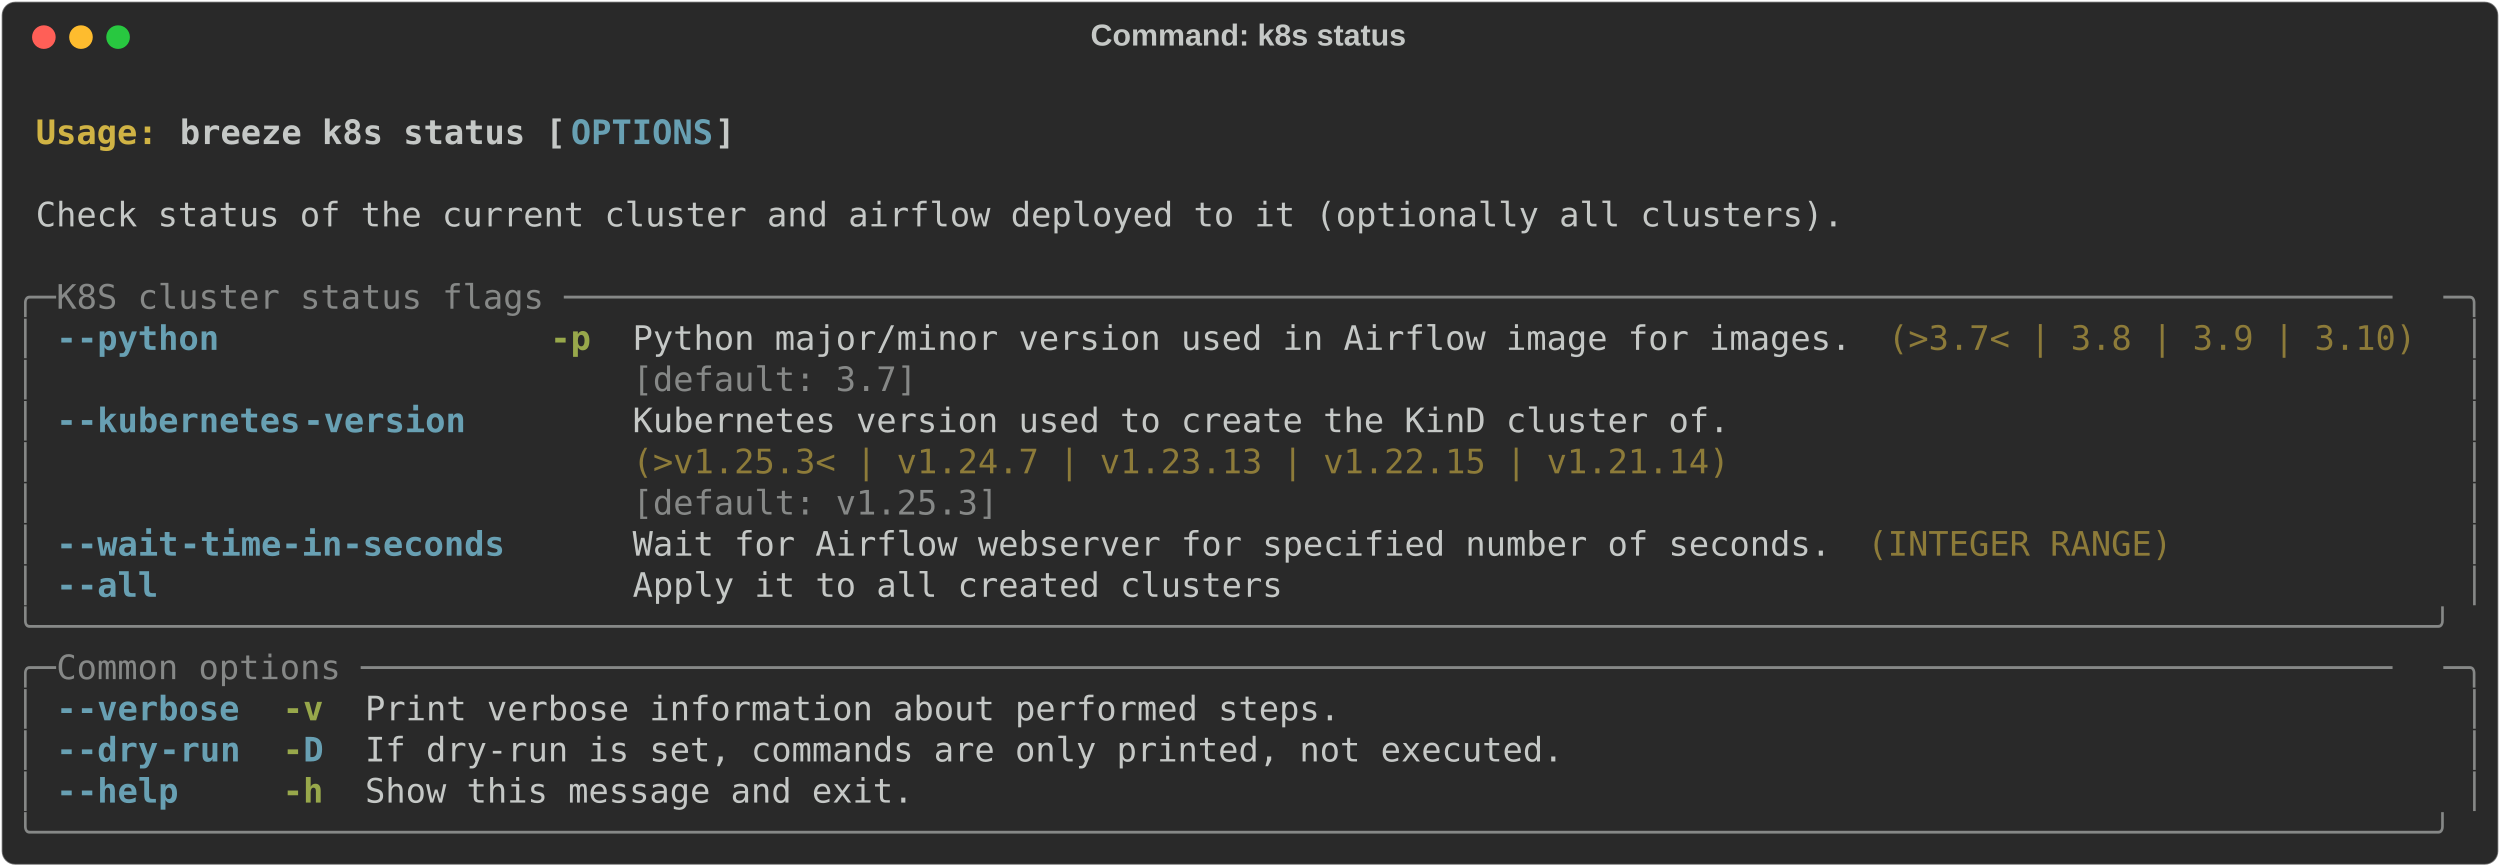
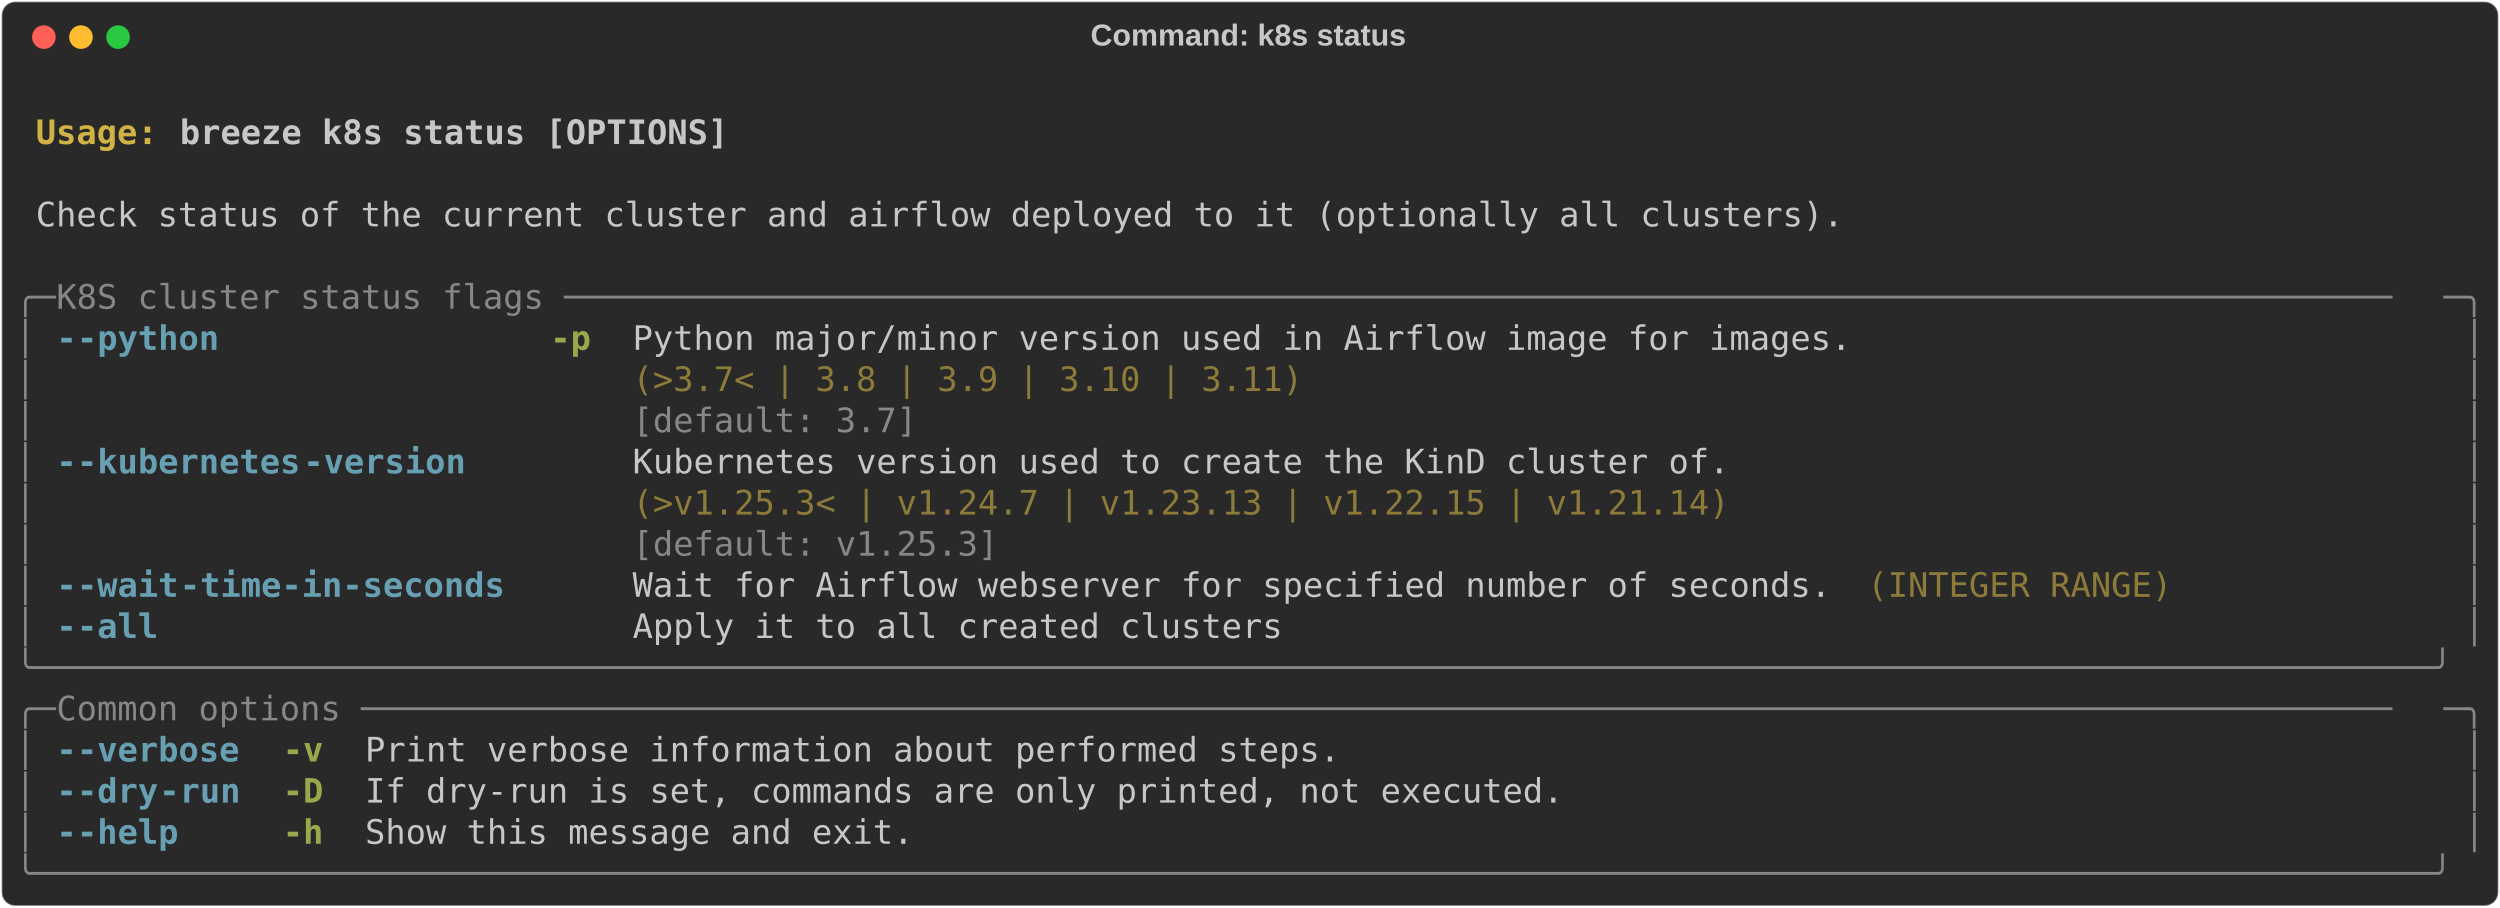
- <svg xmlns="http://www.w3.org/2000/svg" class="rich-terminal" viewBox="0 0 1482 513.6">
+ <svg xmlns="http://www.w3.org/2000/svg" class="rich-terminal" viewBox="0 0 1482 538.0">
  <style>

    @font-face {
        font-family: "Fira Code";
        src: local("FiraCode-Regular"),
                url("https://cdnjs.cloudflare.com/ajax/libs/firacode/6.2.0/woff2/FiraCode-Regular.woff2") format("woff2"),
                url("https://cdnjs.cloudflare.com/ajax/libs/firacode/6.2.0/woff/FiraCode-Regular.woff") format("woff");
        font-style: normal;
        font-weight: 400;
    }
    @font-face {
        font-family: "Fira Code";
        src: local("FiraCode-Bold"),
                url("https://cdnjs.cloudflare.com/ajax/libs/firacode/6.2.0/woff2/FiraCode-Bold.woff2") format("woff2"),
                url("https://cdnjs.cloudflare.com/ajax/libs/firacode/6.2.0/woff/FiraCode-Bold.woff") format("woff");
        font-style: bold;
        font-weight: 700;
    }

-     .terminal-3305639447-matrix {
+     .terminal-1282941296-matrix {
        font-family: Fira Code, monospace;
        font-size: 20px;
        line-height: 24.4px;
        font-variant-east-asian: full-width;
    }

-     .terminal-3305639447-title {
+     .terminal-1282941296-title {
        font-size: 18px;
        font-weight: bold;
        font-family: arial;
    }

-     .terminal-3305639447-r1 { fill: #c5c8c6;font-weight: bold }
- .terminal-3305639447-r2 { fill: #c5c8c6 }
- .terminal-3305639447-r3 { fill: #d0b344;font-weight: bold }
- .terminal-3305639447-r4 { fill: #68a0b3;font-weight: bold }
- .terminal-3305639447-r5 { fill: #868887 }
- .terminal-3305639447-r6 { fill: #98a84b;font-weight: bold }
- .terminal-3305639447-r7 { fill: #8d7b39 }
+     .terminal-1282941296-r1 { fill: #c5c8c6;font-weight: bold }
+ .terminal-1282941296-r2 { fill: #c5c8c6 }
+ .terminal-1282941296-r3 { fill: #d0b344;font-weight: bold }
+ .terminal-1282941296-r4 { fill: #868887 }
+ .terminal-1282941296-r5 { fill: #68a0b3;font-weight: bold }
+ .terminal-1282941296-r6 { fill: #98a84b;font-weight: bold }
+ .terminal-1282941296-r7 { fill: #8d7b39 }
    </style>
  <defs>
-     <clipPath id="terminal-3305639447-clip-terminal">
-       <rect x="0" y="0" width="1463.0" height="462.6" />
-     </clipPath>
-     <clipPath id="terminal-3305639447-line-0">
+     <clipPath id="terminal-1282941296-clip-terminal">
+       <rect x="0" y="0" width="1463.0" height="487.0" />
+     </clipPath>
+     <clipPath id="terminal-1282941296-line-0">
      <rect x="0" y="1.5" width="1464" height="24.65" />
    </clipPath>
-     <clipPath id="terminal-3305639447-line-1">
+     <clipPath id="terminal-1282941296-line-1">
      <rect x="0" y="25.9" width="1464" height="24.65" />
    </clipPath>
-     <clipPath id="terminal-3305639447-line-2">
+     <clipPath id="terminal-1282941296-line-2">
      <rect x="0" y="50.3" width="1464" height="24.65" />
    </clipPath>
-     <clipPath id="terminal-3305639447-line-3">
+     <clipPath id="terminal-1282941296-line-3">
      <rect x="0" y="74.7" width="1464" height="24.65" />
    </clipPath>
-     <clipPath id="terminal-3305639447-line-4">
+     <clipPath id="terminal-1282941296-line-4">
      <rect x="0" y="99.1" width="1464" height="24.65" />
    </clipPath>
-     <clipPath id="terminal-3305639447-line-5">
+     <clipPath id="terminal-1282941296-line-5">
      <rect x="0" y="123.5" width="1464" height="24.65" />
    </clipPath>
-     <clipPath id="terminal-3305639447-line-6">
+     <clipPath id="terminal-1282941296-line-6">
      <rect x="0" y="147.9" width="1464" height="24.65" />
    </clipPath>
-     <clipPath id="terminal-3305639447-line-7">
+     <clipPath id="terminal-1282941296-line-7">
      <rect x="0" y="172.3" width="1464" height="24.65" />
    </clipPath>
-     <clipPath id="terminal-3305639447-line-8">
+     <clipPath id="terminal-1282941296-line-8">
      <rect x="0" y="196.7" width="1464" height="24.65" />
    </clipPath>
-     <clipPath id="terminal-3305639447-line-9">
+     <clipPath id="terminal-1282941296-line-9">
      <rect x="0" y="221.1" width="1464" height="24.65" />
    </clipPath>
-     <clipPath id="terminal-3305639447-line-10">
+     <clipPath id="terminal-1282941296-line-10">
      <rect x="0" y="245.5" width="1464" height="24.65" />
    </clipPath>
-     <clipPath id="terminal-3305639447-line-11">
+     <clipPath id="terminal-1282941296-line-11">
      <rect x="0" y="269.9" width="1464" height="24.65" />
    </clipPath>
-     <clipPath id="terminal-3305639447-line-12">
+     <clipPath id="terminal-1282941296-line-12">
      <rect x="0" y="294.3" width="1464" height="24.65" />
    </clipPath>
-     <clipPath id="terminal-3305639447-line-13">
+     <clipPath id="terminal-1282941296-line-13">
      <rect x="0" y="318.7" width="1464" height="24.65" />
    </clipPath>
-     <clipPath id="terminal-3305639447-line-14">
+     <clipPath id="terminal-1282941296-line-14">
      <rect x="0" y="343.1" width="1464" height="24.65" />
    </clipPath>
-     <clipPath id="terminal-3305639447-line-15">
+     <clipPath id="terminal-1282941296-line-15">
      <rect x="0" y="367.5" width="1464" height="24.65" />
    </clipPath>
-     <clipPath id="terminal-3305639447-line-16">
+     <clipPath id="terminal-1282941296-line-16">
      <rect x="0" y="391.9" width="1464" height="24.65" />
    </clipPath>
-     <clipPath id="terminal-3305639447-line-17">
+     <clipPath id="terminal-1282941296-line-17">
      <rect x="0" y="416.3" width="1464" height="24.65" />
    </clipPath>
+     <clipPath id="terminal-1282941296-line-18">
+       <rect x="0" y="440.7" width="1464" height="24.65" />
+     </clipPath>
  </defs>
-   <rect fill="#292929" stroke="rgba(255,255,255,0.35)" stroke-width="1" x="1" y="1" width="1480" height="511.6" rx="8" />
-   <text class="terminal-3305639447-title" fill="#c5c8c6" text-anchor="middle" x="740" y="27">Command: k8s status</text>
+   <rect fill="#292929" stroke="rgba(255,255,255,0.35)" stroke-width="1" x="1" y="1" width="1480" height="536" rx="8" />
+   <text class="terminal-1282941296-title" fill="#c5c8c6" text-anchor="middle" x="740" y="27">Command: k8s status</text>
  <g transform="translate(26,22)">
    <circle cx="0" cy="0" r="7" fill="#ff5f57" />
    <circle cx="22" cy="0" r="7" fill="#febc2e" />
    <circle cx="44" cy="0" r="7" fill="#28c840" />
  </g>
-   <g transform="translate(9, 41)" clip-path="url(#terminal-3305639447-clip-terminal)">
-     <g class="terminal-3305639447-matrix">
-       <text class="terminal-3305639447-r2" x="1464" y="20" textLength="12.2" clip-path="url(#terminal-3305639447-line-0)">
- </text>
-       <text class="terminal-3305639447-r3" x="12.2" y="44.4" textLength="85.4" clip-path="url(#terminal-3305639447-line-1)">Usage: </text>
-       <text class="terminal-3305639447-r1" x="97.6" y="44.4" textLength="231.8" clip-path="url(#terminal-3305639447-line-1)">breeze k8s status [</text>
-       <text class="terminal-3305639447-r4" x="329.4" y="44.4" textLength="85.4" clip-path="url(#terminal-3305639447-line-1)">OPTIONS</text>
-       <text class="terminal-3305639447-r1" x="414.8" y="44.4" textLength="12.2" clip-path="url(#terminal-3305639447-line-1)">]</text>
-       <text class="terminal-3305639447-r2" x="1464" y="44.4" textLength="12.2" clip-path="url(#terminal-3305639447-line-1)">
- </text>
-       <text class="terminal-3305639447-r2" x="1464" y="68.8" textLength="12.2" clip-path="url(#terminal-3305639447-line-2)">
- </text>
-       <text class="terminal-3305639447-r2" x="12.2" y="93.2" textLength="1085.8" clip-path="url(#terminal-3305639447-line-3)">Check status of the current cluster and airflow deployed to it (optionally all clusters).</text>
-       <text class="terminal-3305639447-r2" x="1464" y="93.2" textLength="12.2" clip-path="url(#terminal-3305639447-line-3)">
- </text>
-       <text class="terminal-3305639447-r2" x="1464" y="117.6" textLength="12.2" clip-path="url(#terminal-3305639447-line-4)">
- </text>
-       <text class="terminal-3305639447-r5" x="0" y="142" textLength="24.4" clip-path="url(#terminal-3305639447-line-5)">╭─</text>
-       <text class="terminal-3305639447-r5" x="24.4" y="142" textLength="1415.2" clip-path="url(#terminal-3305639447-line-5)"> K8S cluster status flags ──────────────────────────────────────────────────────────────────────────────────────────</text>
-       <text class="terminal-3305639447-r5" x="1439.6" y="142" textLength="24.4" clip-path="url(#terminal-3305639447-line-5)">─╮</text>
-       <text class="terminal-3305639447-r2" x="1464" y="142" textLength="12.2" clip-path="url(#terminal-3305639447-line-5)">
- </text>
-       <text class="terminal-3305639447-r5" x="0" y="166.4" textLength="12.2" clip-path="url(#terminal-3305639447-line-6)">│</text>
-       <text class="terminal-3305639447-r4" x="24.4" y="166.4" textLength="12.2" clip-path="url(#terminal-3305639447-line-6)">-</text>
-       <text class="terminal-3305639447-r4" x="36.6" y="166.4" textLength="85.4" clip-path="url(#terminal-3305639447-line-6)">-python</text>
-       <text class="terminal-3305639447-r6" x="317.2" y="166.4" textLength="24.4" clip-path="url(#terminal-3305639447-line-6)">-p</text>
-       <text class="terminal-3305639447-r2" x="366" y="166.4" textLength="732" clip-path="url(#terminal-3305639447-line-6)">Python major/minor version used in Airflow image for images.</text>
-       <text class="terminal-3305639447-r7" x="1110.2" y="166.4" textLength="317.2" clip-path="url(#terminal-3305639447-line-6)">(&gt;3.7&lt; | 3.8 | 3.9 | 3.10)</text>
-       <text class="terminal-3305639447-r5" x="1451.8" y="166.4" textLength="12.2" clip-path="url(#terminal-3305639447-line-6)">│</text>
-       <text class="terminal-3305639447-r2" x="1464" y="166.4" textLength="12.2" clip-path="url(#terminal-3305639447-line-6)">
- </text>
-       <text class="terminal-3305639447-r5" x="0" y="190.8" textLength="12.2" clip-path="url(#terminal-3305639447-line-7)">│</text>
-       <text class="terminal-3305639447-r5" x="366" y="190.8" textLength="732" clip-path="url(#terminal-3305639447-line-7)">[default: 3.7]                                              </text>
-       <text class="terminal-3305639447-r5" x="1451.8" y="190.8" textLength="12.2" clip-path="url(#terminal-3305639447-line-7)">│</text>
-       <text class="terminal-3305639447-r2" x="1464" y="190.8" textLength="12.2" clip-path="url(#terminal-3305639447-line-7)">
- </text>
-       <text class="terminal-3305639447-r5" x="0" y="215.2" textLength="12.2" clip-path="url(#terminal-3305639447-line-8)">│</text>
-       <text class="terminal-3305639447-r4" x="24.4" y="215.2" textLength="12.2" clip-path="url(#terminal-3305639447-line-8)">-</text>
-       <text class="terminal-3305639447-r4" x="36.6" y="215.2" textLength="134.2" clip-path="url(#terminal-3305639447-line-8)">-kubernetes</text>
-       <text class="terminal-3305639447-r4" x="170.8" y="215.2" textLength="97.6" clip-path="url(#terminal-3305639447-line-8)">-version</text>
-       <text class="terminal-3305639447-r2" x="366" y="215.2" textLength="658.8" clip-path="url(#terminal-3305639447-line-8)">Kubernetes version used to create the KinD cluster of.</text>
-       <text class="terminal-3305639447-r5" x="1451.8" y="215.2" textLength="12.2" clip-path="url(#terminal-3305639447-line-8)">│</text>
-       <text class="terminal-3305639447-r2" x="1464" y="215.2" textLength="12.2" clip-path="url(#terminal-3305639447-line-8)">
- </text>
-       <text class="terminal-3305639447-r5" x="0" y="239.6" textLength="12.2" clip-path="url(#terminal-3305639447-line-9)">│</text>
-       <text class="terminal-3305639447-r7" x="366" y="239.6" textLength="658.8" clip-path="url(#terminal-3305639447-line-9)">(&gt;v1.25.3&lt; | v1.24.7 | v1.23.13 | v1.22.15 | v1.21.14)</text>
-       <text class="terminal-3305639447-r5" x="1451.8" y="239.6" textLength="12.2" clip-path="url(#terminal-3305639447-line-9)">│</text>
-       <text class="terminal-3305639447-r2" x="1464" y="239.6" textLength="12.2" clip-path="url(#terminal-3305639447-line-9)">
- </text>
-       <text class="terminal-3305639447-r5" x="0" y="264" textLength="12.2" clip-path="url(#terminal-3305639447-line-10)">│</text>
-       <text class="terminal-3305639447-r5" x="366" y="264" textLength="658.8" clip-path="url(#terminal-3305639447-line-10)">[default: v1.25.3]                                    </text>
-       <text class="terminal-3305639447-r5" x="1451.8" y="264" textLength="12.2" clip-path="url(#terminal-3305639447-line-10)">│</text>
-       <text class="terminal-3305639447-r2" x="1464" y="264" textLength="12.2" clip-path="url(#terminal-3305639447-line-10)">
- </text>
-       <text class="terminal-3305639447-r5" x="0" y="288.4" textLength="12.2" clip-path="url(#terminal-3305639447-line-11)">│</text>
-       <text class="terminal-3305639447-r4" x="24.4" y="288.4" textLength="12.2" clip-path="url(#terminal-3305639447-line-11)">-</text>
-       <text class="terminal-3305639447-r4" x="36.6" y="288.4" textLength="61" clip-path="url(#terminal-3305639447-line-11)">-wait</text>
-       <text class="terminal-3305639447-r4" x="97.6" y="288.4" textLength="195.2" clip-path="url(#terminal-3305639447-line-11)">-time-in-seconds</text>
-       <text class="terminal-3305639447-r2" x="366" y="288.4" textLength="719.8" clip-path="url(#terminal-3305639447-line-11)">Wait for Airflow webserver for specified number of seconds.</text>
-       <text class="terminal-3305639447-r7" x="1098" y="288.4" textLength="183" clip-path="url(#terminal-3305639447-line-11)">(INTEGER RANGE)</text>
-       <text class="terminal-3305639447-r5" x="1451.8" y="288.4" textLength="12.2" clip-path="url(#terminal-3305639447-line-11)">│</text>
-       <text class="terminal-3305639447-r2" x="1464" y="288.4" textLength="12.2" clip-path="url(#terminal-3305639447-line-11)">
- </text>
-       <text class="terminal-3305639447-r5" x="0" y="312.8" textLength="12.2" clip-path="url(#terminal-3305639447-line-12)">│</text>
-       <text class="terminal-3305639447-r4" x="24.4" y="312.8" textLength="12.2" clip-path="url(#terminal-3305639447-line-12)">-</text>
-       <text class="terminal-3305639447-r4" x="36.6" y="312.8" textLength="48.8" clip-path="url(#terminal-3305639447-line-12)">-all</text>
-       <text class="terminal-3305639447-r2" x="366" y="312.8" textLength="390.4" clip-path="url(#terminal-3305639447-line-12)">Apply it to all created clusters</text>
-       <text class="terminal-3305639447-r5" x="1451.8" y="312.8" textLength="12.2" clip-path="url(#terminal-3305639447-line-12)">│</text>
-       <text class="terminal-3305639447-r2" x="1464" y="312.8" textLength="12.2" clip-path="url(#terminal-3305639447-line-12)">
- </text>
-       <text class="terminal-3305639447-r5" x="0" y="337.2" textLength="1464" clip-path="url(#terminal-3305639447-line-13)">╰──────────────────────────────────────────────────────────────────────────────────────────────────────────────────────╯</text>
-       <text class="terminal-3305639447-r2" x="1464" y="337.2" textLength="12.2" clip-path="url(#terminal-3305639447-line-13)">
- </text>
-       <text class="terminal-3305639447-r5" x="0" y="361.6" textLength="24.4" clip-path="url(#terminal-3305639447-line-14)">╭─</text>
-       <text class="terminal-3305639447-r5" x="24.4" y="361.6" textLength="1415.2" clip-path="url(#terminal-3305639447-line-14)"> Common options ────────────────────────────────────────────────────────────────────────────────────────────────────</text>
-       <text class="terminal-3305639447-r5" x="1439.6" y="361.6" textLength="24.4" clip-path="url(#terminal-3305639447-line-14)">─╮</text>
-       <text class="terminal-3305639447-r2" x="1464" y="361.6" textLength="12.2" clip-path="url(#terminal-3305639447-line-14)">
- </text>
-       <text class="terminal-3305639447-r5" x="0" y="386" textLength="12.2" clip-path="url(#terminal-3305639447-line-15)">│</text>
-       <text class="terminal-3305639447-r4" x="24.4" y="386" textLength="12.2" clip-path="url(#terminal-3305639447-line-15)">-</text>
-       <text class="terminal-3305639447-r4" x="36.6" y="386" textLength="97.6" clip-path="url(#terminal-3305639447-line-15)">-verbose</text>
-       <text class="terminal-3305639447-r6" x="158.6" y="386" textLength="24.4" clip-path="url(#terminal-3305639447-line-15)">-v</text>
-       <text class="terminal-3305639447-r2" x="207.4" y="386" textLength="585.6" clip-path="url(#terminal-3305639447-line-15)">Print verbose information about performed steps.</text>
-       <text class="terminal-3305639447-r5" x="1451.8" y="386" textLength="12.2" clip-path="url(#terminal-3305639447-line-15)">│</text>
-       <text class="terminal-3305639447-r2" x="1464" y="386" textLength="12.2" clip-path="url(#terminal-3305639447-line-15)">
- </text>
-       <text class="terminal-3305639447-r5" x="0" y="410.4" textLength="12.2" clip-path="url(#terminal-3305639447-line-16)">│</text>
-       <text class="terminal-3305639447-r4" x="24.4" y="410.4" textLength="12.2" clip-path="url(#terminal-3305639447-line-16)">-</text>
-       <text class="terminal-3305639447-r4" x="36.6" y="410.4" textLength="48.8" clip-path="url(#terminal-3305639447-line-16)">-dry</text>
-       <text class="terminal-3305639447-r4" x="85.4" y="410.4" textLength="48.8" clip-path="url(#terminal-3305639447-line-16)">-run</text>
-       <text class="terminal-3305639447-r6" x="158.6" y="410.4" textLength="12.2" clip-path="url(#terminal-3305639447-line-16)">-</text>
-       <text class="terminal-3305639447-r4" x="170.8" y="410.4" textLength="12.2" clip-path="url(#terminal-3305639447-line-16)">D</text>
-       <text class="terminal-3305639447-r2" x="207.4" y="410.4" textLength="719.8" clip-path="url(#terminal-3305639447-line-16)">If dry-run is set, commands are only printed, not executed.</text>
-       <text class="terminal-3305639447-r5" x="1451.8" y="410.4" textLength="12.2" clip-path="url(#terminal-3305639447-line-16)">│</text>
-       <text class="terminal-3305639447-r2" x="1464" y="410.4" textLength="12.2" clip-path="url(#terminal-3305639447-line-16)">
- </text>
-       <text class="terminal-3305639447-r5" x="0" y="434.8" textLength="12.2" clip-path="url(#terminal-3305639447-line-17)">│</text>
-       <text class="terminal-3305639447-r4" x="24.4" y="434.8" textLength="12.2" clip-path="url(#terminal-3305639447-line-17)">-</text>
-       <text class="terminal-3305639447-r4" x="36.6" y="434.8" textLength="61" clip-path="url(#terminal-3305639447-line-17)">-help</text>
-       <text class="terminal-3305639447-r6" x="158.6" y="434.8" textLength="24.4" clip-path="url(#terminal-3305639447-line-17)">-h</text>
-       <text class="terminal-3305639447-r2" x="207.4" y="434.8" textLength="329.4" clip-path="url(#terminal-3305639447-line-17)">Show this message and exit.</text>
-       <text class="terminal-3305639447-r5" x="1451.8" y="434.8" textLength="12.2" clip-path="url(#terminal-3305639447-line-17)">│</text>
-       <text class="terminal-3305639447-r2" x="1464" y="434.8" textLength="12.2" clip-path="url(#terminal-3305639447-line-17)">
- </text>
-       <text class="terminal-3305639447-r5" x="0" y="459.2" textLength="1464" clip-path="url(#terminal-3305639447-line-18)">╰──────────────────────────────────────────────────────────────────────────────────────────────────────────────────────╯</text>
-       <text class="terminal-3305639447-r2" x="1464" y="459.2" textLength="12.2" clip-path="url(#terminal-3305639447-line-18)">
+   <g transform="translate(9, 41)" clip-path="url(#terminal-1282941296-clip-terminal)">
+     <g class="terminal-1282941296-matrix">
+       <text class="terminal-1282941296-r2" x="1464" y="20" textLength="12.2" clip-path="url(#terminal-1282941296-line-0)">
+ </text>
+       <text class="terminal-1282941296-r3" x="12.2" y="44.4" textLength="85.4" clip-path="url(#terminal-1282941296-line-1)">Usage: </text>
+       <text class="terminal-1282941296-r1" x="97.6" y="44.4" textLength="329.4" clip-path="url(#terminal-1282941296-line-1)">breeze k8s status [OPTIONS]</text>
+       <text class="terminal-1282941296-r2" x="1464" y="44.4" textLength="12.2" clip-path="url(#terminal-1282941296-line-1)">
+ </text>
+       <text class="terminal-1282941296-r2" x="1464" y="68.8" textLength="12.2" clip-path="url(#terminal-1282941296-line-2)">
+ </text>
+       <text class="terminal-1282941296-r2" x="12.2" y="93.2" textLength="1085.8" clip-path="url(#terminal-1282941296-line-3)">Check status of the current cluster and airflow deployed to it (optionally all clusters).</text>
+       <text class="terminal-1282941296-r2" x="1464" y="93.2" textLength="12.2" clip-path="url(#terminal-1282941296-line-3)">
+ </text>
+       <text class="terminal-1282941296-r2" x="1464" y="117.6" textLength="12.2" clip-path="url(#terminal-1282941296-line-4)">
+ </text>
+       <text class="terminal-1282941296-r4" x="0" y="142" textLength="24.4" clip-path="url(#terminal-1282941296-line-5)">╭─</text>
+       <text class="terminal-1282941296-r4" x="24.4" y="142" textLength="1415.2" clip-path="url(#terminal-1282941296-line-5)"> K8S cluster status flags ──────────────────────────────────────────────────────────────────────────────────────────</text>
+       <text class="terminal-1282941296-r4" x="1439.6" y="142" textLength="24.4" clip-path="url(#terminal-1282941296-line-5)">─╮</text>
+       <text class="terminal-1282941296-r2" x="1464" y="142" textLength="12.2" clip-path="url(#terminal-1282941296-line-5)">
+ </text>
+       <text class="terminal-1282941296-r4" x="0" y="166.4" textLength="12.2" clip-path="url(#terminal-1282941296-line-6)">│</text>
+       <text class="terminal-1282941296-r5" x="24.4" y="166.4" textLength="12.2" clip-path="url(#terminal-1282941296-line-6)">-</text>
+       <text class="terminal-1282941296-r5" x="36.6" y="166.4" textLength="85.4" clip-path="url(#terminal-1282941296-line-6)">-python</text>
+       <text class="terminal-1282941296-r6" x="317.2" y="166.4" textLength="24.4" clip-path="url(#terminal-1282941296-line-6)">-p</text>
+       <text class="terminal-1282941296-r2" x="366" y="166.4" textLength="732" clip-path="url(#terminal-1282941296-line-6)">Python major/minor version used in Airflow image for images.</text>
+       <text class="terminal-1282941296-r4" x="1451.8" y="166.4" textLength="12.2" clip-path="url(#terminal-1282941296-line-6)">│</text>
+       <text class="terminal-1282941296-r2" x="1464" y="166.4" textLength="12.2" clip-path="url(#terminal-1282941296-line-6)">
+ </text>
+       <text class="terminal-1282941296-r4" x="0" y="190.8" textLength="12.2" clip-path="url(#terminal-1282941296-line-7)">│</text>
+       <text class="terminal-1282941296-r7" x="366" y="190.8" textLength="732" clip-path="url(#terminal-1282941296-line-7)">(&gt;3.7&lt; | 3.8 | 3.9 | 3.10 | 3.11)                           </text>
+       <text class="terminal-1282941296-r4" x="1451.8" y="190.8" textLength="12.2" clip-path="url(#terminal-1282941296-line-7)">│</text>
+       <text class="terminal-1282941296-r2" x="1464" y="190.8" textLength="12.2" clip-path="url(#terminal-1282941296-line-7)">
+ </text>
+       <text class="terminal-1282941296-r4" x="0" y="215.2" textLength="12.2" clip-path="url(#terminal-1282941296-line-8)">│</text>
+       <text class="terminal-1282941296-r4" x="366" y="215.2" textLength="732" clip-path="url(#terminal-1282941296-line-8)">[default: 3.7]                                              </text>
+       <text class="terminal-1282941296-r4" x="1451.8" y="215.2" textLength="12.2" clip-path="url(#terminal-1282941296-line-8)">│</text>
+       <text class="terminal-1282941296-r2" x="1464" y="215.2" textLength="12.2" clip-path="url(#terminal-1282941296-line-8)">
+ </text>
+       <text class="terminal-1282941296-r4" x="0" y="239.6" textLength="12.2" clip-path="url(#terminal-1282941296-line-9)">│</text>
+       <text class="terminal-1282941296-r5" x="24.4" y="239.6" textLength="12.2" clip-path="url(#terminal-1282941296-line-9)">-</text>
+       <text class="terminal-1282941296-r5" x="36.6" y="239.6" textLength="134.2" clip-path="url(#terminal-1282941296-line-9)">-kubernetes</text>
+       <text class="terminal-1282941296-r5" x="170.8" y="239.6" textLength="97.6" clip-path="url(#terminal-1282941296-line-9)">-version</text>
+       <text class="terminal-1282941296-r2" x="366" y="239.6" textLength="658.8" clip-path="url(#terminal-1282941296-line-9)">Kubernetes version used to create the KinD cluster of.</text>
+       <text class="terminal-1282941296-r4" x="1451.8" y="239.6" textLength="12.2" clip-path="url(#terminal-1282941296-line-9)">│</text>
+       <text class="terminal-1282941296-r2" x="1464" y="239.6" textLength="12.2" clip-path="url(#terminal-1282941296-line-9)">
+ </text>
+       <text class="terminal-1282941296-r4" x="0" y="264" textLength="12.2" clip-path="url(#terminal-1282941296-line-10)">│</text>
+       <text class="terminal-1282941296-r7" x="366" y="264" textLength="658.8" clip-path="url(#terminal-1282941296-line-10)">(&gt;v1.25.3&lt; | v1.24.7 | v1.23.13 | v1.22.15 | v1.21.14)</text>
+       <text class="terminal-1282941296-r4" x="1451.8" y="264" textLength="12.2" clip-path="url(#terminal-1282941296-line-10)">│</text>
+       <text class="terminal-1282941296-r2" x="1464" y="264" textLength="12.2" clip-path="url(#terminal-1282941296-line-10)">
+ </text>
+       <text class="terminal-1282941296-r4" x="0" y="288.4" textLength="12.2" clip-path="url(#terminal-1282941296-line-11)">│</text>
+       <text class="terminal-1282941296-r4" x="366" y="288.4" textLength="658.8" clip-path="url(#terminal-1282941296-line-11)">[default: v1.25.3]                                    </text>
+       <text class="terminal-1282941296-r4" x="1451.8" y="288.4" textLength="12.2" clip-path="url(#terminal-1282941296-line-11)">│</text>
+       <text class="terminal-1282941296-r2" x="1464" y="288.4" textLength="12.2" clip-path="url(#terminal-1282941296-line-11)">
+ </text>
+       <text class="terminal-1282941296-r4" x="0" y="312.8" textLength="12.2" clip-path="url(#terminal-1282941296-line-12)">│</text>
+       <text class="terminal-1282941296-r5" x="24.4" y="312.8" textLength="12.2" clip-path="url(#terminal-1282941296-line-12)">-</text>
+       <text class="terminal-1282941296-r5" x="36.6" y="312.8" textLength="61" clip-path="url(#terminal-1282941296-line-12)">-wait</text>
+       <text class="terminal-1282941296-r5" x="97.6" y="312.8" textLength="195.2" clip-path="url(#terminal-1282941296-line-12)">-time-in-seconds</text>
+       <text class="terminal-1282941296-r2" x="366" y="312.8" textLength="719.8" clip-path="url(#terminal-1282941296-line-12)">Wait for Airflow webserver for specified number of seconds.</text>
+       <text class="terminal-1282941296-r7" x="1098" y="312.8" textLength="183" clip-path="url(#terminal-1282941296-line-12)">(INTEGER RANGE)</text>
+       <text class="terminal-1282941296-r4" x="1451.8" y="312.8" textLength="12.2" clip-path="url(#terminal-1282941296-line-12)">│</text>
+       <text class="terminal-1282941296-r2" x="1464" y="312.8" textLength="12.2" clip-path="url(#terminal-1282941296-line-12)">
+ </text>
+       <text class="terminal-1282941296-r4" x="0" y="337.2" textLength="12.2" clip-path="url(#terminal-1282941296-line-13)">│</text>
+       <text class="terminal-1282941296-r5" x="24.4" y="337.2" textLength="12.2" clip-path="url(#terminal-1282941296-line-13)">-</text>
+       <text class="terminal-1282941296-r5" x="36.6" y="337.2" textLength="48.8" clip-path="url(#terminal-1282941296-line-13)">-all</text>
+       <text class="terminal-1282941296-r2" x="366" y="337.2" textLength="390.4" clip-path="url(#terminal-1282941296-line-13)">Apply it to all created clusters</text>
+       <text class="terminal-1282941296-r4" x="1451.8" y="337.2" textLength="12.2" clip-path="url(#terminal-1282941296-line-13)">│</text>
+       <text class="terminal-1282941296-r2" x="1464" y="337.2" textLength="12.2" clip-path="url(#terminal-1282941296-line-13)">
+ </text>
+       <text class="terminal-1282941296-r4" x="0" y="361.6" textLength="1464" clip-path="url(#terminal-1282941296-line-14)">╰──────────────────────────────────────────────────────────────────────────────────────────────────────────────────────╯</text>
+       <text class="terminal-1282941296-r2" x="1464" y="361.6" textLength="12.2" clip-path="url(#terminal-1282941296-line-14)">
+ </text>
+       <text class="terminal-1282941296-r4" x="0" y="386" textLength="24.4" clip-path="url(#terminal-1282941296-line-15)">╭─</text>
+       <text class="terminal-1282941296-r4" x="24.4" y="386" textLength="1415.2" clip-path="url(#terminal-1282941296-line-15)"> Common options ────────────────────────────────────────────────────────────────────────────────────────────────────</text>
+       <text class="terminal-1282941296-r4" x="1439.6" y="386" textLength="24.4" clip-path="url(#terminal-1282941296-line-15)">─╮</text>
+       <text class="terminal-1282941296-r2" x="1464" y="386" textLength="12.2" clip-path="url(#terminal-1282941296-line-15)">
+ </text>
+       <text class="terminal-1282941296-r4" x="0" y="410.4" textLength="12.2" clip-path="url(#terminal-1282941296-line-16)">│</text>
+       <text class="terminal-1282941296-r5" x="24.4" y="410.4" textLength="12.2" clip-path="url(#terminal-1282941296-line-16)">-</text>
+       <text class="terminal-1282941296-r5" x="36.6" y="410.4" textLength="97.6" clip-path="url(#terminal-1282941296-line-16)">-verbose</text>
+       <text class="terminal-1282941296-r6" x="158.6" y="410.4" textLength="24.4" clip-path="url(#terminal-1282941296-line-16)">-v</text>
+       <text class="terminal-1282941296-r2" x="207.4" y="410.4" textLength="585.6" clip-path="url(#terminal-1282941296-line-16)">Print verbose information about performed steps.</text>
+       <text class="terminal-1282941296-r4" x="1451.8" y="410.4" textLength="12.2" clip-path="url(#terminal-1282941296-line-16)">│</text>
+       <text class="terminal-1282941296-r2" x="1464" y="410.4" textLength="12.2" clip-path="url(#terminal-1282941296-line-16)">
+ </text>
+       <text class="terminal-1282941296-r4" x="0" y="434.8" textLength="12.2" clip-path="url(#terminal-1282941296-line-17)">│</text>
+       <text class="terminal-1282941296-r5" x="24.4" y="434.8" textLength="12.2" clip-path="url(#terminal-1282941296-line-17)">-</text>
+       <text class="terminal-1282941296-r5" x="36.6" y="434.8" textLength="48.8" clip-path="url(#terminal-1282941296-line-17)">-dry</text>
+       <text class="terminal-1282941296-r5" x="85.4" y="434.8" textLength="48.8" clip-path="url(#terminal-1282941296-line-17)">-run</text>
+       <text class="terminal-1282941296-r6" x="158.6" y="434.8" textLength="24.4" clip-path="url(#terminal-1282941296-line-17)">-D</text>
+       <text class="terminal-1282941296-r2" x="207.4" y="434.8" textLength="719.8" clip-path="url(#terminal-1282941296-line-17)">If dry-run is set, commands are only printed, not executed.</text>
+       <text class="terminal-1282941296-r4" x="1451.8" y="434.8" textLength="12.2" clip-path="url(#terminal-1282941296-line-17)">│</text>
+       <text class="terminal-1282941296-r2" x="1464" y="434.8" textLength="12.2" clip-path="url(#terminal-1282941296-line-17)">
+ </text>
+       <text class="terminal-1282941296-r4" x="0" y="459.2" textLength="12.2" clip-path="url(#terminal-1282941296-line-18)">│</text>
+       <text class="terminal-1282941296-r5" x="24.4" y="459.2" textLength="12.2" clip-path="url(#terminal-1282941296-line-18)">-</text>
+       <text class="terminal-1282941296-r5" x="36.6" y="459.2" textLength="61" clip-path="url(#terminal-1282941296-line-18)">-help</text>
+       <text class="terminal-1282941296-r6" x="158.6" y="459.2" textLength="24.4" clip-path="url(#terminal-1282941296-line-18)">-h</text>
+       <text class="terminal-1282941296-r2" x="207.4" y="459.2" textLength="329.4" clip-path="url(#terminal-1282941296-line-18)">Show this message and exit.</text>
+       <text class="terminal-1282941296-r4" x="1451.8" y="459.2" textLength="12.2" clip-path="url(#terminal-1282941296-line-18)">│</text>
+       <text class="terminal-1282941296-r2" x="1464" y="459.2" textLength="12.2" clip-path="url(#terminal-1282941296-line-18)">
+ </text>
+       <text class="terminal-1282941296-r4" x="0" y="483.6" textLength="1464" clip-path="url(#terminal-1282941296-line-19)">╰──────────────────────────────────────────────────────────────────────────────────────────────────────────────────────╯</text>
+       <text class="terminal-1282941296-r2" x="1464" y="483.6" textLength="12.2" clip-path="url(#terminal-1282941296-line-19)">
</text>
    </g>
  </g>
</svg>
